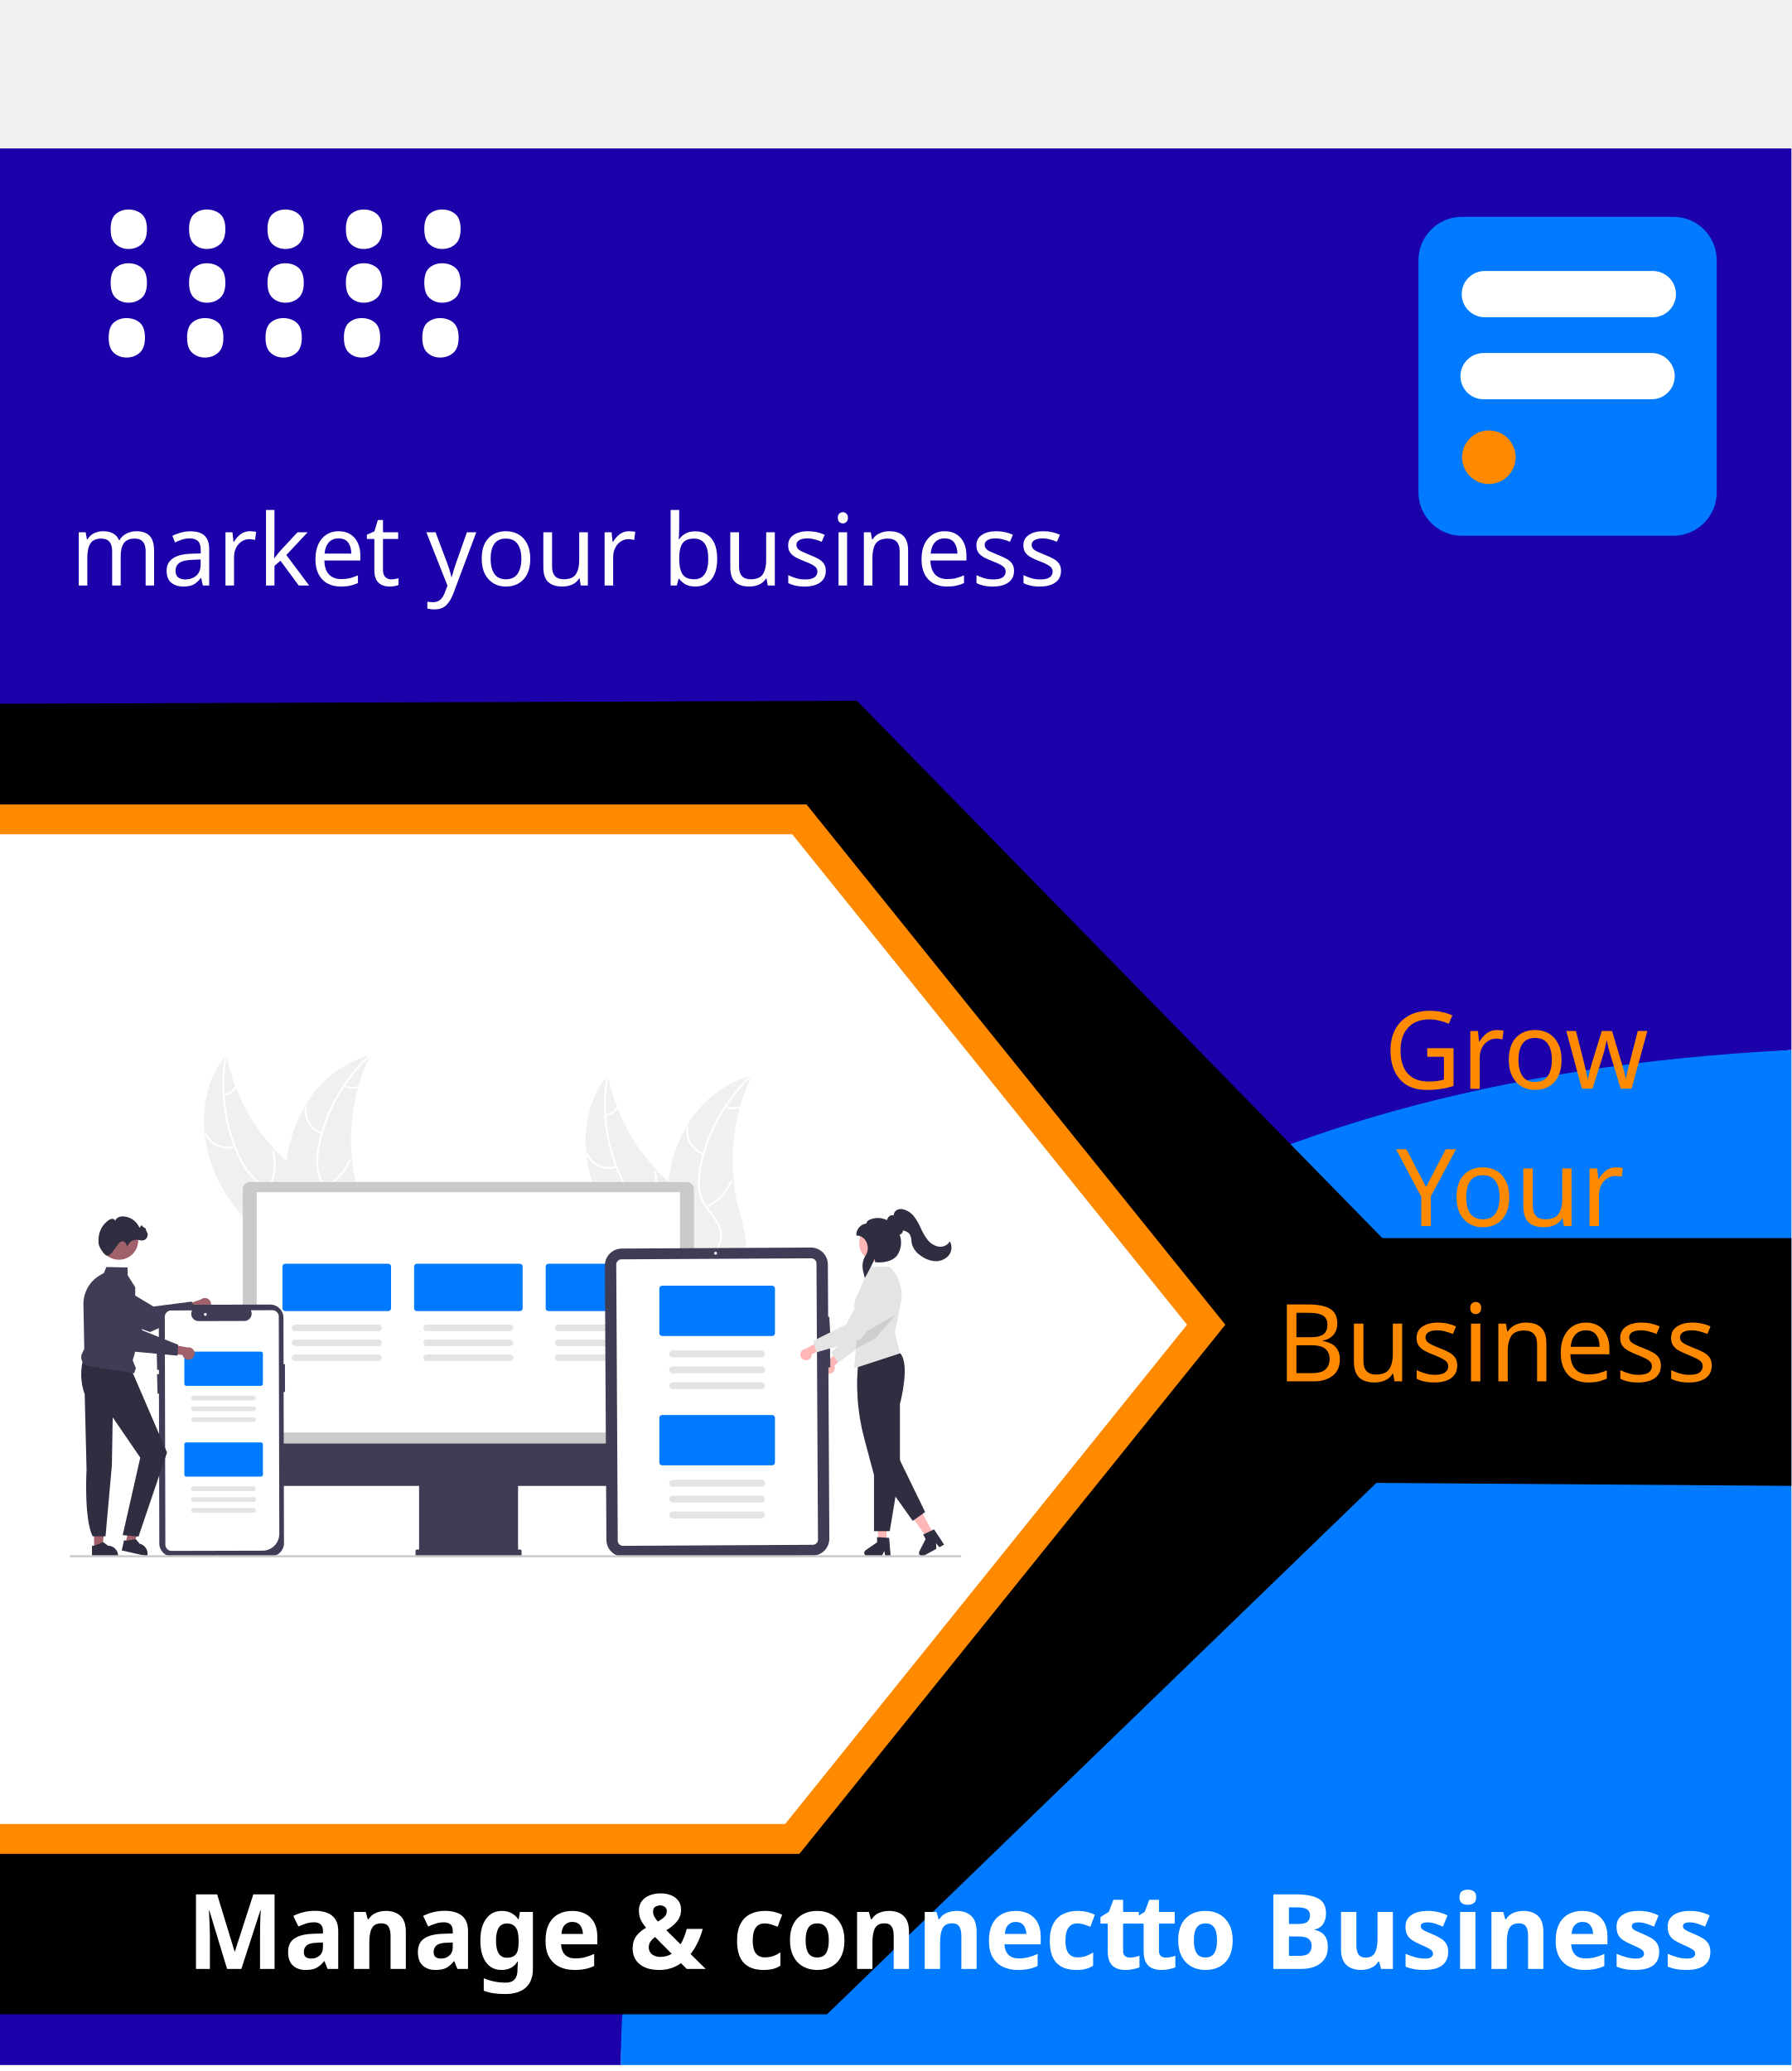
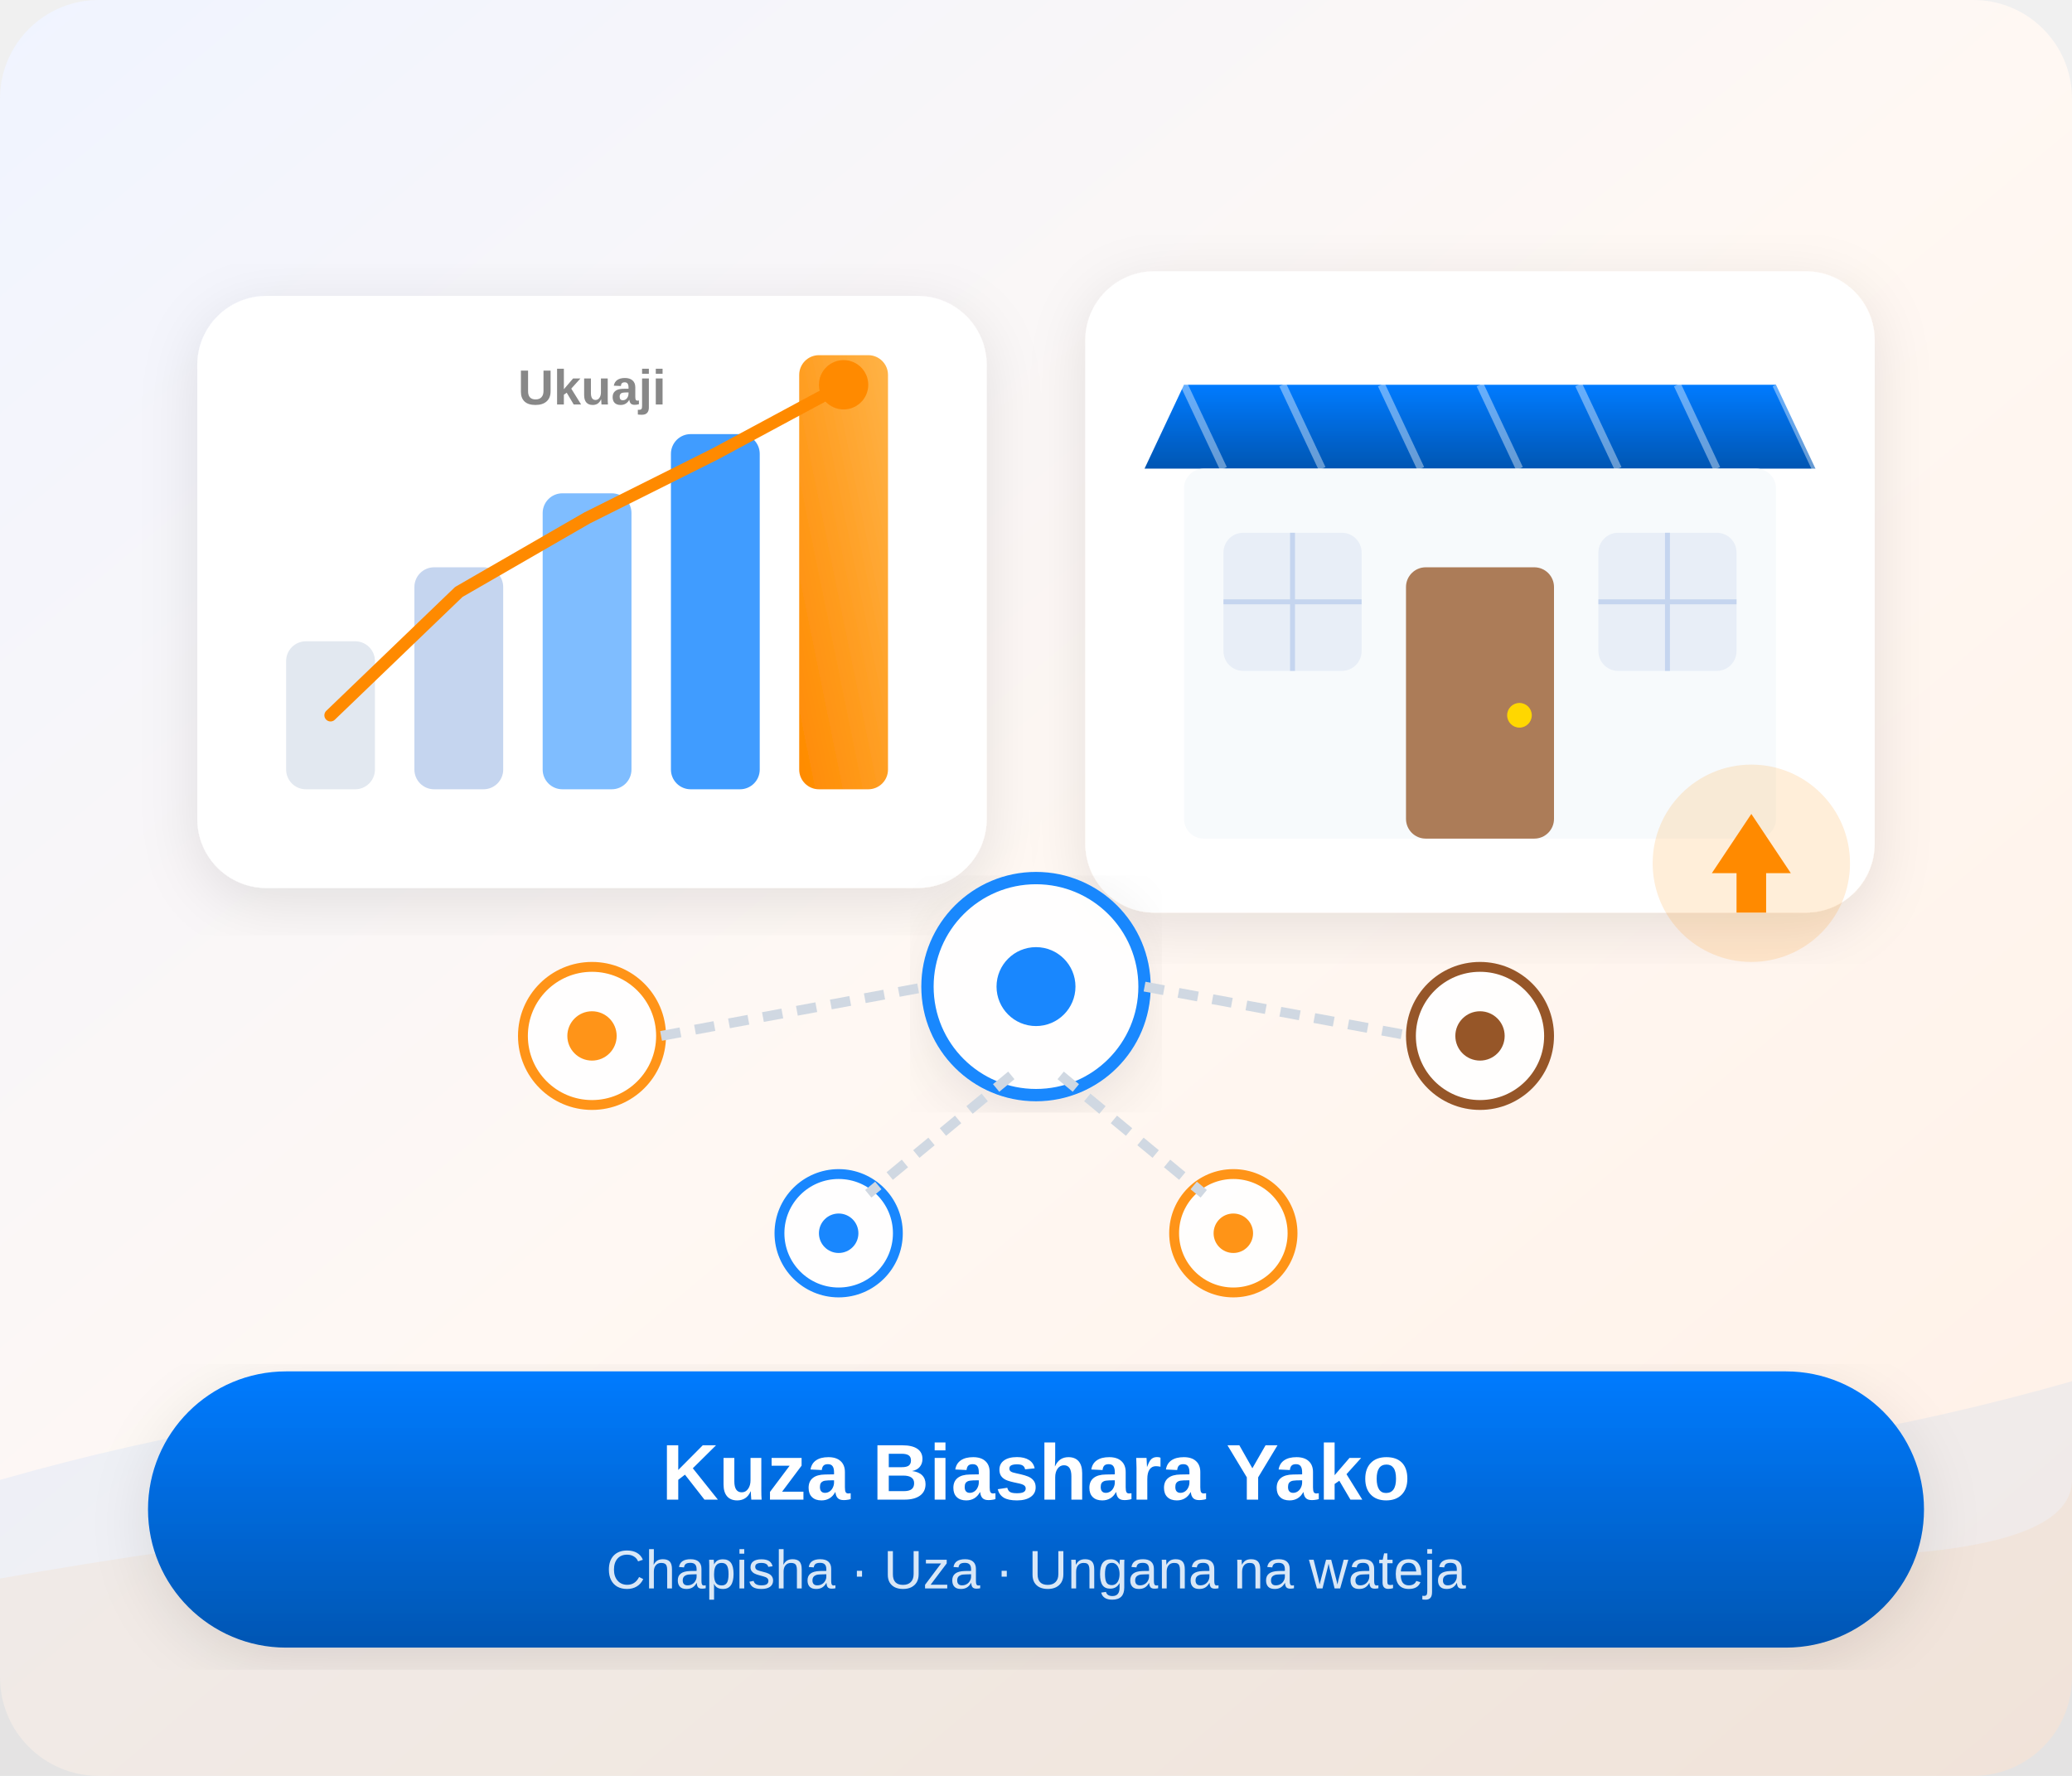
- <svg xmlns="http://www.w3.org/2000/svg" id="Layer_1" data-name="Layer 1" viewBox="0 0 300 346.864">
-   <rect y="25.864" width="300" height="321" fill="#fff" />
-   <path d="M300,150C101,165,104,320,104,320H0V-1H300Z" transform="translate(0 25.864)" fill="#1c00aa" />
-   <path d="M104,320H300V150C98,160,104,320,104,320Z" transform="translate(0 25.864)" fill="#007bff" />
-   <text transform="translate(14.999 41.013)" font-size="49" fill="#fff" font-family="MyriadPro-Regular, Myriad Pro">.....</text>
-   <text transform="translate(14.999 50.013)" font-size="49" fill="#fff" font-family="MyriadPro-Regular, Myriad Pro">.....</text>
-   <text y="25.864" />
-   <rect x="237.553" y="36.315" width="49.947" height="53.413" rx="7.267" ry="7.267" fill="#007bff" />
-   <rect x="244.79" y="45.387" width="35.881" height="7.747" rx="3.873" ry="3.873" fill="#fff" />
-   <rect x="244.586" y="59.128" width="35.881" height="7.747" rx="3.873" ry="3.873" fill="#fff" />
-   <circle cx="249.342" cy="76.578" r="4.485" fill="#ff8a00" />
-   <polyline points="0 117.864 143.5 117.364 231.5 207.364 300 207.364 300 248.864 230.5 248.364 138.5 337.364 0 337.364" />
-   <polyline points="0 137.232 133.873 137.232 202 221.875 132.683 307.995 0 307.995" fill="#fff" stroke="#ff8a00" stroke-miterlimit="10" stroke-width="5" />
-   <text transform="translate(231.786 182.357) scale(0.986 1)" font-size="18.026" fill="#ff8a00" font-family="SEAGARDENS, SEA GARDENS">Grow </text>
-   <text transform="translate(233.786 205.357) scale(0.986 1)" font-size="18.026" fill="#ff8a00" font-family="SEAGARDENS, SEA GARDENS">Your</text>
-   <text transform="translate(213.786 231.357) scale(0.986 1)" font-size="18.026" fill="#ff8a00" font-family="SEAGARDENS, SEA GARDENS">Business</text>
-   <text transform="translate(26.785 329.77) scale(0.986 1)" font-size="17.483" fill="#fff" font-family="Gadugi-Bold, Gadugi" font-weight="700">
-     <tspan xml:space="preserve"> Manage &amp; connect </tspan>
-     <tspan x="165.436" y="0" letter-spacing="-0.004em">t</tspan>
-     <tspan x="172.171" y="0" letter-spacing="0em">o Business</tspan>
-   </text>
-   <text transform="translate(11.786 98.066) scale(0.986 1)" font-size="16.66" fill="#fff" font-family="SEAGARDENS, SEA GARDENS">market your business</text>
-   <text transform="translate(14.667 59.197)" font-size="49" fill="#fff" font-family="MyriadPro-Regular, Myriad Pro">.....</text>
-   <path d="M139.084,204.184a.949.949,0,0,0,.695-1.149.876.876,0,0,0-.054-.159l2.466-2.306-1.706-.41-2.08,2.253a.955.955,0,0,0,.679,1.771Z" transform="translate(0 25.864)" fill="#ffb6b6" />
-   <path d="M140.358,202.327l-1.15-1.622,4.32-4.468,1-7.044a2.394,2.394,0,0,1,3.137-1.932h0a2.4,2.4,0,0,1,1.5,3.035l-2.56,7.594Z" transform="translate(0 25.864)" fill="#e4e4e4" />
-   <polygon points="148.469 258.201 147.193 258.201 146.585 253.276 148.47 253.276 148.469 258.201" fill="#ffb6b6" />
-   <path d="M149.156,234.761h-.906l-.162-.855-.414.855h-2.4a.54.54,0,0,1-.307-.985l1.919-1.325v-.865l2.019.121Z" transform="translate(0 25.864)" fill="#2f2e41" />
-   <polygon points="156.346 256.901 155.225 257.512 152.337 253.476 153.993 252.575 156.346 256.901" fill="#ffb6b6" />
-   <path d="M158.108,232.839l-.8.433-.551-.674.045.949L154.7,234.7a.54.54,0,0,1-.74-.718l1.052-2.081-.413-.759,1.83-.859Z" transform="translate(0 25.864)" fill="#2f2e41" />
-   <path d="M149.007,230.583h-2.638v-9.4l-1.634-6.126a35.062,35.062,0,0,1-.917-13.446l0-.019.014-.012c.042-.035,4.223-3.492,6.867-.847,1.783,1.782.108,8.192.014,8.544V220.33Z" transform="translate(0 25.864)" fill="#2f2e41" />
-   <path d="M149,186.28l-.014-.014-3.365.051-1.8,4.216c-1.663,2.582-.073,4.051.039,4.284l-.318,3.169-.2,2.044-.329,3.292,7.711-2.519-.858-3.436.991-4.956A6.776,6.776,0,0,0,149,186.28Z" transform="translate(0 25.864)" fill="#e4e4e4" />
-   <polygon points="147.433 247.099 152.854 254.724 154.933 253.245 150.406 243.942 147.433 247.099" fill="#2f2e41" />
-   <circle cx="146.99" cy="208.218" r="3.106" fill="#ffb6b6" />
-   <polygon points="149.986 220.234 146.598 224.143 143.342 225.894 143.547 223.85 145.464 222.773 149.986 220.234" opacity="0.1" style="isolation:isolate" />
-   <path d="M144.815,188.175l-.292-1.277a3.286,3.286,0,0,1,.453-2.51,2.277,2.277,0,0,0,.07-2.327,1.789,1.789,0,0,0-1.559-.983h-.078V181a1.914,1.914,0,0,1,1.675-1.944.854.854,0,0,1,.479-.605,3.441,3.441,0,0,1,3,.046.948.948,0,0,1,.584-.775.932.932,0,0,1,.51-.029,1.155,1.155,0,0,1,.325-.744,1.366,1.366,0,0,1,1.213-.279,3.261,3.261,0,0,1,1.888,1.22,9.677,9.677,0,0,1,1.127,1.952,9.224,9.224,0,0,0,1.111,1.919,3.086,3.086,0,0,0,1.8,1.154,1.852,1.852,0,0,0,1.879-.753l.07-.114.064.117a2.1,2.1,0,0,1-.386,2.385,2.859,2.859,0,0,1-2.338.8,4.576,4.576,0,0,1-2.3-.969,3.45,3.45,0,0,1-1.386-1.861,5.113,5.113,0,0,1-.1-.627,2.029,2.029,0,0,0-.371-1.166,1.9,1.9,0,0,0-.958-.487l-.066-.017a.858.858,0,0,1-.366.624.634.634,0,0,1-.2.077,3.8,3.8,0,0,1-.476,3.561c-1.189,1.348-3.473,1.07-3.57,1.058l-.064-.008,0-.065a3.58,3.58,0,0,0-.064-.517c-.327.788-1.428,2.873-1.575,3.083Z" transform="translate(0 25.864)" fill="#2f2e41" />
-   <path d="M35.127,193.19a1.026,1.026,0,0,1-1.438.2.965.965,0,0,1-.134-.122l-3.345,1.455.326-1.867,3.126-1.095a1.032,1.032,0,0,1,1.465,1.433Z" transform="translate(0 25.864)" fill="#a0616a" />
-   <path d="M32.9,193.773l-7.77,3.461-.016-.006-8.856-3.155a2.917,2.917,0,0,1-1.308-3.784h0a2.914,2.914,0,0,1,3.856-1.454,2.8,2.8,0,0,1,.3.159l6.59,3.969,6.391-.828Z" transform="translate(0 25.864)" fill="#3f3d56" />
-   <path d="M36.15,170.987c-2.937-6.5-2.829-14.732,1.73-20.214a32.847,32.847,0,0,0,11.757,19.246c2.347,1.853,5.15,3.67,5.791,6.591a7.34,7.34,0,0,1-1.144,5.322A21.754,21.754,0,0,1,50.6,186.1l-.151.439C44.584,182.482,39.087,177.484,36.15,170.987Z" transform="translate(0 25.864)" fill="#f0f0f0" />
-   <path d="M38.006,150.852a28.078,28.078,0,0,0,2.281,17.124,12.083,12.083,0,0,0,2.09,3.159,6.928,6.928,0,0,0,3.149,1.846,14.4,14.4,0,0,1,3.291,1.114,4.251,4.251,0,0,1,1.984,2.851,11.034,11.034,0,0,1-.186,4.386,10.838,10.838,0,0,0-.2,4.875c.053.195-.253.266-.306.071-.764-2.8.722-5.569.514-8.388a4.3,4.3,0,0,0-1.718-3.371,11.134,11.134,0,0,0-3.32-1.195,7.4,7.4,0,0,1-3.146-1.69,11.192,11.192,0,0,1-2.205-3.067,27.282,27.282,0,0,1-2.617-8.1,28.6,28.6,0,0,1,.093-9.706c.036-.2.336-.1.3.093Z" transform="translate(0 25.864)" fill="#fff" />
-   <path d="M39.367,166.309a4.212,4.212,0,0,1-5.036-2.094c-.092-.181.184-.331.276-.151A3.9,3.9,0,0,0,39.3,166c.192-.063.263.244.071.306Z" transform="translate(0 25.864)" fill="#fff" />
-   <path d="M44.942,172.891a8.115,8.115,0,0,0,.657-5.88c-.053-.2.254-.267.306-.072a8.445,8.445,0,0,1-.7,6.118c-.1.179-.361.012-.267-.166Z" transform="translate(0 25.864)" fill="#fff" />
-   <path d="M37.494,157.35a2.383,2.383,0,0,0,1.869-1.276c.093-.18.359-.013.267.166a2.674,2.674,0,0,1-2.064,1.416.163.163,0,0,1-.189-.117A.158.158,0,0,1,37.494,157.35Z" transform="translate(0 25.864)" fill="#fff" />
-   <path d="M62.02,150.836c-.055.114-.109.228-.163.345a31.428,31.428,0,0,0-1.792,4.768c-.038.126-.075.254-.109.381a33.076,33.076,0,0,0-1.006,12.147,32.1,32.1,0,0,0,.872,4.806c.569,2.179,1.36,4.5,1.182,6.672a5.489,5.489,0,0,1-.091.676l-9.92,6.06c-.029,0-.057.007-.087.009l-.385.261c-.027-.08-.053-.164-.08-.244-.016-.046-.03-.094-.045-.14s-.02-.062-.031-.09l-.008-.029c-.011-.028-.018-.055-.027-.08q-.222-.7-.435-1.4v-.006a47.25,47.25,0,0,1-2.049-10.987c-.006-.111-.013-.225-.015-.339a30.645,30.645,0,0,1,.173-5,26.938,26.938,0,0,1,.465-2.7,22.549,22.549,0,0,1,2.612-6.55,17.91,17.91,0,0,1,10.594-8.462C61.79,150.893,61.9,150.864,62.02,150.836Z" transform="translate(0 25.864)" fill="#f0f0f0" />
-   <path d="M62.075,150.976a28.075,28.075,0,0,0-8.49,15.045,12.113,12.113,0,0,0-.233,3.782,6.942,6.942,0,0,0,1.4,3.369,14.351,14.351,0,0,1,1.957,2.871,4.244,4.244,0,0,1-.132,3.47,11.04,11.04,0,0,1-2.789,3.391,10.836,10.836,0,0,0-3.1,3.769c-.075.188-.362.061-.287-.127,1.078-2.7,3.929-4.012,5.46-6.388a4.3,4.3,0,0,0,.658-3.727,11.12,11.12,0,0,0-1.931-2.952,7.4,7.4,0,0,1-1.5-3.244,11.19,11.19,0,0,1,.087-3.776,27.254,27.254,0,0,1,2.788-8.045,28.562,28.562,0,0,1,5.918-7.693C62.039,150.584,62.222,150.84,62.075,150.976Z" transform="translate(0 25.864)" fill="#fff" />
-   <path d="M53.855,164.137a4.214,4.214,0,0,1-2.761-4.705c.036-.2.347-.153.311.046a3.9,3.9,0,0,0,2.577,4.372c.191.065.063.352-.127.287Z" transform="translate(0 25.864)" fill="#fff" />
-   <path d="M54.343,172.749a8.121,8.121,0,0,0,4.065-4.3c.076-.188.363-.06.287.127a8.442,8.442,0,0,1-4.239,4.466c-.183.086-.3-.208-.113-.293Z" transform="translate(0 25.864)" fill="#fff" />
-   <path d="M57.753,155.856a2.387,2.387,0,0,0,2.261.106c.182-.088.294.206.113.293a2.67,2.67,0,0,1-2.5-.112.162.162,0,0,1-.08-.207.158.158,0,0,1,.207-.08Z" transform="translate(0 25.864)" fill="#fff" />
-   <path d="M100.057,174.4c-2.938-6.5-2.829-14.732,1.729-20.214a32.851,32.851,0,0,0,11.758,19.247c2.347,1.853,5.15,3.67,5.791,6.59a7.341,7.341,0,0,1-1.144,5.323,21.82,21.82,0,0,1-3.688,4.169l-.151.439C108.49,185.894,102.994,180.9,100.057,174.4Z" transform="translate(0 25.864)" fill="#f0f0f0" />
-   <path d="M101.913,154.264a28.079,28.079,0,0,0,2.28,17.125,12.1,12.1,0,0,0,2.091,3.159,6.937,6.937,0,0,0,3.149,1.846,14.364,14.364,0,0,1,3.291,1.114,4.247,4.247,0,0,1,1.984,2.85,11.034,11.034,0,0,1-.186,4.386,10.839,10.839,0,0,0-.2,4.875c.053.195-.253.267-.306.072-.764-2.8.722-5.569.514-8.388a4.3,4.3,0,0,0-1.719-3.372,11.173,11.173,0,0,0-3.319-1.2,7.389,7.389,0,0,1-3.146-1.69,11.162,11.162,0,0,1-2.2-3.067,27.253,27.253,0,0,1-2.617-8.1,28.57,28.57,0,0,1,.093-9.705c.036-.2.336-.1.3.092Z" transform="translate(0 25.864)" fill="#fff" />
-   <path d="M103.274,169.722a4.214,4.214,0,0,1-5.037-2.095c-.091-.18.185-.331.276-.15a3.9,3.9,0,0,0,4.69,1.939c.192-.063.262.243.071.306Z" transform="translate(0 25.864)" fill="#fff" />
-   <path d="M108.849,176.3a8.123,8.123,0,0,0,.657-5.881c-.053-.195.253-.267.306-.071a8.45,8.45,0,0,1-.7,6.118c-.095.179-.361.012-.267-.166Z" transform="translate(0 25.864)" fill="#fff" />
-   <path d="M101.4,160.762a2.384,2.384,0,0,0,1.869-1.275c.092-.18.359-.013.267.166a2.674,2.674,0,0,1-2.064,1.416.164.164,0,0,1-.189-.118A.159.159,0,0,1,101.4,160.762Z" transform="translate(0 25.864)" fill="#fff" />
-   <path d="M125.927,154.249c-.055.114-.11.228-.163.344a31.44,31.44,0,0,0-1.792,4.769c-.039.126-.075.254-.11.38a33.1,33.1,0,0,0-1,12.147,32.135,32.135,0,0,0,.872,4.807c.569,2.179,1.36,4.5,1.181,6.671a5.477,5.477,0,0,1-.09.677L114.9,190.1l-.087.01-.385.26c-.027-.08-.054-.163-.08-.243-.016-.046-.03-.094-.046-.14s-.019-.063-.03-.091l-.008-.029c-.011-.027-.018-.054-.027-.08q-.222-.7-.435-1.4v-.006a47.335,47.335,0,0,1-2.049-10.987c0-.111-.013-.225-.014-.339a30.633,30.633,0,0,1,.173-5,27.192,27.192,0,0,1,.464-2.7,22.545,22.545,0,0,1,2.613-6.549,17.908,17.908,0,0,1,10.594-8.463C125.7,154.305,125.81,154.276,125.927,154.249Z" transform="translate(0 25.864)" fill="#f0f0f0" />
-   <path d="M125.981,154.388a28.079,28.079,0,0,0-8.489,15.046,12.077,12.077,0,0,0-.233,3.781,6.936,6.936,0,0,0,1.4,3.37,14.415,14.415,0,0,1,1.957,2.87,4.25,4.25,0,0,1-.132,3.471,11.039,11.039,0,0,1-2.789,3.39,10.837,10.837,0,0,0-3.1,3.77c-.075.188-.363.06-.288-.127,1.078-2.7,3.93-4.013,5.461-6.388a4.305,4.305,0,0,0,.658-3.727,11.169,11.169,0,0,0-1.932-2.953,7.408,7.408,0,0,1-1.494-3.243,11.17,11.17,0,0,1,.087-3.777,27.219,27.219,0,0,1,2.788-8.044,28.578,28.578,0,0,1,5.917-7.694C125.946,154,126.129,154.252,125.981,154.388Z" transform="translate(0 25.864)" fill="#fff" />
-   <path d="M117.762,167.549a4.212,4.212,0,0,1-2.761-4.7c.036-.2.347-.153.311.046a3.9,3.9,0,0,0,2.577,4.371c.191.066.063.353-.127.287Z" transform="translate(0 25.864)" fill="#fff" />
-   <path d="M118.25,176.161a8.121,8.121,0,0,0,4.065-4.3c.076-.187.363-.06.287.128a8.44,8.44,0,0,1-4.239,4.465c-.183.086-.3-.207-.113-.293Z" transform="translate(0 25.864)" fill="#fff" />
-   <path d="M121.66,159.268a2.383,2.383,0,0,0,2.26.107c.183-.088.3.205.114.293a2.676,2.676,0,0,1-2.5-.112.162.162,0,0,1-.08-.207A.159.159,0,0,1,121.66,159.268Z" transform="translate(0 25.864)" fill="#fff" />
-   <path d="M40.653,217.09h75.568V173.341a1.237,1.237,0,0,0-1.236-1.236h-73.1a1.237,1.237,0,0,0-1.236,1.236Z" transform="translate(0 25.864)" fill="#cacaca" />
-   <rect x="42.988" y="199.678" width="70.899" height="40.25" fill="#fff" />
-   <path d="M40.587,215.907v5.4a1.7,1.7,0,0,0,1.7,1.7H70.183v10.654h-.371a.221.221,0,0,0-.221.221h0v.741a.221.221,0,0,0,.221.222H87.127a.221.221,0,0,0,.222-.221h0v-.741a.221.221,0,0,0-.222-.221h-.37V223.01h27.891a1.705,1.705,0,0,0,1.7-1.7h0v-5.4Z" transform="translate(0 25.864)" fill="#3f3d56" />
-   <path d="M65.034,193.72H47.756a.454.454,0,0,1-.454-.454v-7.011a.454.454,0,0,1,.454-.454H65.034a.455.455,0,0,1,.454.454v7.011A.455.455,0,0,1,65.034,193.72Z" transform="translate(0 25.864)" fill="#007bff" />
-   <path d="M63.389,197.083H49.4a.545.545,0,0,1,0-1.09H63.389A.545.545,0,0,1,63.389,197.083Z" transform="translate(0 25.864)" fill="#e4e4e4" />
-   <path d="M63.389,199.581H49.4a.545.545,0,1,1,0-1.09H63.389A.545.545,0,0,1,63.389,199.581Z" transform="translate(0 25.864)" fill="#e4e4e4" />
-   <path d="M63.389,202.078H49.4a.545.545,0,0,1,0-1.09H63.389A.545.545,0,0,1,63.389,202.078Z" transform="translate(0 25.864)" fill="#e4e4e4" />
-   <path d="M87.076,193.72H69.8a.455.455,0,0,1-.454-.454v-7.011a.455.455,0,0,1,.454-.454H87.076a.455.455,0,0,1,.454.454v7.011A.455.455,0,0,1,87.076,193.72Z" transform="translate(0 25.864)" fill="#007bff" />
-   <path d="M85.431,197.083H71.443a.545.545,0,0,1,0-1.09H85.431A.545.545,0,0,1,85.431,197.083Z" transform="translate(0 25.864)" fill="#e4e4e4" />
-   <path d="M85.431,199.581H71.443a.545.545,0,0,1,0-1.09H85.431A.545.545,0,0,1,85.431,199.581Z" transform="translate(0 25.864)" fill="#e4e4e4" />
-   <path d="M85.431,202.078H71.443a.545.545,0,0,1,0-1.09H85.431A.545.545,0,0,1,85.431,202.078Z" transform="translate(0 25.864)" fill="#e4e4e4" />
-   <path d="M109.118,193.72H91.84a.455.455,0,0,1-.454-.454v-7.011a.455.455,0,0,1,.454-.454h17.278a.455.455,0,0,1,.454.454v7.011A.455.455,0,0,1,109.118,193.72Z" transform="translate(0 25.864)" fill="#007bff" />
-   <path d="M107.473,197.083H93.485a.545.545,0,0,1,0-1.09h13.988A.545.545,0,0,1,107.473,197.083Z" transform="translate(0 25.864)" fill="#e4e4e4" />
-   <path d="M107.473,199.581H93.485a.545.545,0,0,1,0-1.09h13.988A.545.545,0,0,1,107.473,199.581Z" transform="translate(0 25.864)" fill="#e4e4e4" />
-   <path d="M107.473,202.078H93.485a.545.545,0,0,1,0-1.09h13.988A.545.545,0,0,1,107.473,202.078Z" transform="translate(0 25.864)" fill="#e4e4e4" />
-   <path d="M138.641,185.9l.047,8.787.193-.011.183,3.253-.358.02.01,1.954.287,0,.058,3.256-.326,0,.155,28.674a2.834,2.834,0,0,1-2.816,2.847l-31.674.172a2.833,2.833,0,0,1-2.847-2.816L101.3,186.1a2.834,2.834,0,0,1,2.816-2.847l31.674-.171A2.834,2.834,0,0,1,138.641,185.9Z" transform="translate(0 25.864)" fill="#3f3d56" />
-   <path d="M136.12,232.87l-31.786.172a.874.874,0,0,1-.878-.868l-.25-46.239a.874.874,0,0,1,.868-.877l31.785-.173a.875.875,0,0,1,.878.869l.251,46.238A.874.874,0,0,1,136.12,232.87Z" transform="translate(0 25.864)" fill="#fff" />
-   <circle cx="119.841" cy="209.897" r="0.241" fill="#fff" />
-   <path d="M129.295,197.9H110.9a.484.484,0,0,1-.483-.483v-7.465a.483.483,0,0,1,.483-.483h18.4a.483.483,0,0,1,.483.483v7.465A.483.483,0,0,1,129.295,197.9Z" transform="translate(0 25.864)" fill="#007bff" />
-   <path d="M127.543,201.481H112.65a.581.581,0,0,1,0-1.161h14.893A.581.581,0,0,1,127.543,201.481Z" transform="translate(0 25.864)" fill="#e4e4e4" />
-   <path d="M127.543,204.14H112.65a.58.58,0,1,1,0-1.16h14.893A.58.58,0,0,1,127.543,204.14Z" transform="translate(0 25.864)" fill="#e4e4e4" />
-   <path d="M127.543,206.8H112.65a.581.581,0,0,1,0-1.161h14.893A.581.581,0,0,1,127.543,206.8Z" transform="translate(0 25.864)" fill="#e4e4e4" />
-   <path d="M129.295,219.559H110.9a.483.483,0,0,1-.483-.483v-7.465a.483.483,0,0,1,.483-.483h18.4a.483.483,0,0,1,.483.483v7.465A.483.483,0,0,1,129.295,219.559Z" transform="translate(0 25.864)" fill="#007bff" />
-   <path d="M127.543,223.14H112.65a.58.58,0,1,1,0-1.16h14.893A.58.58,0,0,1,127.543,223.14Z" transform="translate(0 25.864)" fill="#e4e4e4" />
-   <path d="M127.543,225.8H112.65a.581.581,0,0,1,0-1.161h14.893A.581.581,0,0,1,127.543,225.8Z" transform="translate(0 25.864)" fill="#e4e4e4" />
-   <path d="M127.543,228.459H112.65a.581.581,0,0,1,0-1.161h14.893A.581.581,0,0,1,127.543,228.459Z" transform="translate(0 25.864)" fill="#e4e4e4" />
-   <path d="M47.557,232.592,47.5,207.269h.231l-.011-4.657h-.231l-.019-7.775a2.211,2.211,0,0,0-2.216-2.206h0l-16.456.04a2.211,2.211,0,0,0-2.206,2.217h0l.013,5.421-.367.009.081,3.256.294-.007,0,.718-.313.008.081,3.257.24-.006.06,25.1a2.208,2.208,0,0,0,2.209,2.206H28.9l16.455-.04A2.213,2.213,0,0,0,47.557,232.592Z" transform="translate(0 25.864)" fill="#3f3d56" />
-   <path d="M28.393,233.834a1.062,1.062,0,0,1-.7-1L27.6,194.685a1.06,1.06,0,0,1,1.057-1.062l3.5-.009-.043.107a1.22,1.22,0,0,0,1.135,1.68l7.77-.019a1.236,1.236,0,0,0,.949-.589,1.213,1.213,0,0,0,.085-1.1l-.044-.106,3.616-.009a1.06,1.06,0,0,1,1.062,1.057l.088,36.4a2.815,2.815,0,0,1-2.8,2.818l-15.217.037A1.071,1.071,0,0,1,28.393,233.834Z" transform="translate(0 25.864)" fill="#fff" />
-   <circle cx="34.387" cy="220.142" r="0.241" fill="#fff" />
-   <path d="M43.7,206.245H31.2a.33.33,0,0,1-.328-.329v-5.073a.328.328,0,0,1,.328-.328H43.7a.328.328,0,0,1,.329.328v5.073A.33.33,0,0,1,43.7,206.245Z" transform="translate(0 25.864)" fill="#007bff" />
-   <path d="M42.509,208.678H32.388a.395.395,0,0,1,0-.789H42.509A.4.4,0,0,1,42.509,208.678Z" transform="translate(0 25.864)" fill="#e4e4e4" />
-   <path d="M42.509,210.485H32.388a.394.394,0,1,1,0-.788H42.509A.394.394,0,0,1,42.509,210.485Z" transform="translate(0 25.864)" fill="#e4e4e4" />
-   <path d="M42.509,212.293H32.388a.395.395,0,0,1,0-.789H42.509A.4.4,0,0,1,42.509,212.293Z" transform="translate(0 25.864)" fill="#e4e4e4" />
-   <path d="M43.7,221.446H31.2a.33.33,0,0,1-.328-.329v-5.073a.328.328,0,0,1,.328-.328H43.7a.328.328,0,0,1,.329.328v5.073A.33.33,0,0,1,43.7,221.446Z" transform="translate(0 25.864)" fill="#007bff" />
-   <path d="M42.509,223.879H32.388a.395.395,0,0,1,0-.789H42.509A.4.4,0,0,1,42.509,223.879Z" transform="translate(0 25.864)" fill="#e4e4e4" />
-   <path d="M42.509,225.686H32.388a.394.394,0,1,1,0-.788H42.509A.394.394,0,0,1,42.509,225.686Z" transform="translate(0 25.864)" fill="#e4e4e4" />
-   <path d="M42.509,227.494H32.388a.395.395,0,0,1,0-.789H42.509A.4.4,0,0,1,42.509,227.494Z" transform="translate(0 25.864)" fill="#e4e4e4" />
-   <polygon points="15.753 259.326 17.111 259.326 17.757 254.086 15.752 254.086 15.753 259.326" fill="#a0616a" />
-   <path d="M15.406,233.019h.382l1.493-.608.8.607h0a1.706,1.706,0,0,1,1.705,1.705v.056h-4.38Z" transform="translate(0 25.864)" fill="#2f2e41" />
-   <polygon points="21.017 258.47 22.342 258.769 24.126 253.8 22.171 253.359 21.017 258.47" fill="#a0616a" />
-   <path d="M20.776,232.1l.373.084,1.59-.263.647.768h0a1.706,1.706,0,0,1,1.288,2.039l-.013.054-4.272-.965Z" transform="translate(0 25.864)" fill="#2f2e41" />
-   <path d="M14.032,201.43a9.86,9.86,0,0,0,.153,6.243l.309,12.6s-.46,8.262,1.025,11.17h2.154l1.066-11.925.134-8,4.618,6.753L20.55,231.248l2.651.237L27.974,217.4,22.085,203.73Z" transform="translate(0 25.864)" fill="#2f2e41" />
-   <path d="M22.469,204.134l-7.832-1.253A1.5,1.5,0,0,1,13.669,201a1.533,1.533,0,0,1,.087-.213l.355-.711-.138-7.464a5.528,5.528,0,0,1,2.685-4.836l.763-.457.386-.98,3.56.086.01,1.286,1.275,2.033v.008l-.08,11.063-.352,1.142.532,1.328Z" transform="translate(0 25.864)" fill="#3f3d56" />
-   <circle cx="19.913" cy="207.752" r="3.234" fill="#a0616a" />
-   <path d="M16.545,182.593a4.275,4.275,0,0,1,0-1.387,3.881,3.881,0,0,1,1.643-2.7,1.19,1.19,0,0,1,.59-.234.508.508,0,0,1,.512.309,1.059,1.059,0,0,1,.6-.593,1.861,1.861,0,0,1,.852-.115,3.115,3.115,0,0,1,2.6,1.857c.086.2.327-.552.437-.359a.861.861,0,0,0,.488.43c.215.06.3.943.386.737a.983.983,0,0,1-.514,1.291,1,1,0,0,1-.425.079,5.385,5.385,0,0,1-.642-.123,1.6,1.6,0,0,0-1.754,1.2,2.109,2.109,0,0,0-.28-.621.715.715,0,0,0-.576-.317.807.807,0,0,0-.555.319c-.142.167-.249.362-.392.528-.421.488-.99,1.626-1.59,1.543C17.452,184.373,16.677,183.148,16.545,182.593Z" transform="translate(0 25.864)" fill="#2f2e41" />
-   <path d="M31.969,201.773a1.025,1.025,0,0,1-1.408-.7l-3.629-.366,1.2-1.47,3.263.574a1.032,1.032,0,0,1,.577,1.966Z" transform="translate(0 25.864)" fill="#a0616a" />
-   <path d="M29.736,201.19l-8.469-.78-.012-.013-6.181-7.083a2.916,2.916,0,0,1,.709-3.94h0a2.913,2.913,0,0,1,4.074.617,2.8,2.8,0,0,1,.186.286l3.808,6.686,5.979,2.4Z" transform="translate(0 25.864)" fill="#3f3d56" />
-   <path d="M160.816,234.972H11.861a.185.185,0,0,1,0-.369H160.816a.185.185,0,0,1,0,.369Z" transform="translate(0 25.864)" fill="#ccc" />
-   <path d="M134.912,201.96a.951.951,0,0,0,1.037-.855,1.035,1.035,0,0,0,0-.167l3.09-1.361-1.474-.951-2.709,1.437a.956.956,0,0,0,.055,1.9Z" transform="translate(0 25.864)" fill="#ffb6b6" />
-   <path d="M136.729,200.628l-.549-1.91,5.555-2.788,3.277-6.314a2.4,2.4,0,0,1,3.23-1.023,2.423,2.423,0,0,1,.37.237h0a2.4,2.4,0,0,1,.416,3.363l-4.928,6.318Z" transform="translate(0 25.864)" fill="#e4e4e4" />
+ <svg xmlns="http://www.w3.org/2000/svg" viewBox="0 0 420 360" role="img" aria-label="Kuza biashara yako">
+   <defs>
+     <linearGradient id="bg2" x1="0%" y1="0%" x2="100%" y2="100%">
+       <stop offset="0%" stop-color="#F0F4FF" />
+       <stop offset="50%" stop-color="#FFF8F3" />
+       <stop offset="100%" stop-color="#FFF0E6" />
+     </linearGradient>
+     <linearGradient id="shopGrad" x1="0%" y1="0%" x2="0%" y2="100%">
+       <stop offset="0%" stop-color="#007bff" />
+       <stop offset="100%" stop-color="#0056b3" />
+     </linearGradient>
+     <linearGradient id="growthGrad" x1="0%" y1="100%" x2="100%" y2="0%">
+       <stop offset="0%" stop-color="#FF8A00" />
+       <stop offset="100%" stop-color="#FFB347" />
+     </linearGradient>
+     <filter id="cardShadow" x="-8%" y="-8%" width="116%" height="116%">
+       <feDropShadow dx="0" dy="3" stdDeviation="6" flood-color="#000" flood-opacity="0.1" />
+     </filter>
+   </defs>
+   <rect width="420" height="360" rx="20" fill="url(#bg2)" />
+   <path d="M0 300 Q105 270 210 290 T420 280 L420 360 L0 360 Z" fill="#007bff" opacity="0.06" />
+   <path d="M0 320 Q140 295 280 310 T420 300 L420 360 L0 360 Z" fill="#FF8A00" opacity="0.06" />
+   <g filter="url(#cardShadow)">
+     <rect x="40" y="60" width="160" height="120" rx="14" fill="#fff" />
+     <text x="120" y="82" text-anchor="middle" fill="#888" font-family="Segoe UI, Arial, sans-serif" font-size="10" font-weight="600">Ukuaji</text>
+     <rect x="58" y="130" width="18" height="30" rx="4" fill="#E2E8F0" />
+     <rect x="84" y="115" width="18" height="45" rx="4" fill="#C5D5EF" />
+     <rect x="110" y="100" width="18" height="60" rx="4" fill="#007bff" opacity="0.5" />
+     <rect x="136" y="88" width="18" height="72" rx="4" fill="#007bff" opacity="0.75" />
+     <rect x="162" y="72" width="18" height="88" rx="4" fill="url(#growthGrad)" />
+     <polyline points="67,145 93,120 119,105 145,92 171,78" fill="none" stroke="#FF8A00" stroke-width="2.5" stroke-linecap="round" stroke-linejoin="round" />
+     <circle cx="171" cy="78" r="5" fill="#FF8A00" />
+   </g>
+   <g filter="url(#cardShadow)">
+     <rect x="220" y="55" width="160" height="130" rx="14" fill="#fff" />
+     <path d="M232 95 L368 95 L360 78 L240 78 Z" fill="url(#shopGrad)" />
+     <path d="M240 78 L248 95 M260 78 L268 95 M280 78 L288 95 M300 78 L308 95 M320 78 L328 95 M340 78 L348 95 M360 78 L368 95" stroke="#fff" stroke-width="1.5" opacity="0.4" />
+     <rect x="240" y="95" width="120" height="75" rx="4" fill="#F7FAFC" />
+     <rect x="285" y="115" width="30" height="55" rx="4" fill="#8B4513" opacity="0.7" />
+     <circle cx="308" cy="145" r="2.5" fill="#FFD700" />
+     <rect x="248" y="108" width="28" height="28" rx="4" fill="#E8EEF7" />
+     <rect x="324" y="108" width="28" height="28" rx="4" fill="#E8EEF7" />
+     <line x1="262" y1="108" x2="262" y2="136" stroke="#C5D5EF" stroke-width="1" />
+     <line x1="248" y1="122" x2="276" y2="122" stroke="#C5D5EF" stroke-width="1" />
+     <line x1="338" y1="108" x2="338" y2="136" stroke="#C5D5EF" stroke-width="1" />
+     <line x1="324" y1="122" x2="352" y2="122" stroke="#C5D5EF" stroke-width="1" />
+   </g>
+   <g opacity="0.9">
+     <circle cx="210" cy="200" r="22" fill="#fff" stroke="#007bff" stroke-width="2.5" filter="url(#cardShadow)" />
+     <circle cx="210" cy="200" r="8" fill="#007bff" />
+     <circle cx="120" cy="210" r="14" fill="#fff" stroke="#FF8A00" stroke-width="2" />
+     <circle cx="120" cy="210" r="5" fill="#FF8A00" />
+     <circle cx="300" cy="210" r="14" fill="#fff" stroke="#8B4513" stroke-width="2" />
+     <circle cx="300" cy="210" r="5" fill="#8B4513" />
+     <circle cx="170" cy="250" r="12" fill="#fff" stroke="#007bff" stroke-width="2" />
+     <circle cx="170" cy="250" r="4" fill="#007bff" />
+     <circle cx="250" cy="250" r="12" fill="#fff" stroke="#FF8A00" stroke-width="2" />
+     <circle cx="250" cy="250" r="4" fill="#FF8A00" />
+     <line x1="134" y1="210" x2="188" y2="200" stroke="#CBD5E0" stroke-width="2" stroke-dasharray="4 3" />
+     <line x1="232" y1="200" x2="286" y2="210" stroke="#CBD5E0" stroke-width="2" stroke-dasharray="4 3" />
+     <line x1="205" y1="218" x2="176" y2="242" stroke="#CBD5E0" stroke-width="2" stroke-dasharray="4 3" />
+     <line x1="215" y1="218" x2="244" y2="242" stroke="#CBD5E0" stroke-width="2" stroke-dasharray="4 3" />
+   </g>
+   <rect x="30" y="278" width="360" height="56" rx="28" fill="url(#shopGrad)" filter="url(#cardShadow)" />
+   <text x="210" y="304" text-anchor="middle" fill="#fff" font-family="Segoe UI, Arial, sans-serif" font-size="16" font-weight="700">Kuza Biashara Yako</text>
+   <text x="210" y="322" text-anchor="middle" fill="#fff" font-family="Segoe UI, Arial, sans-serif" font-size="11" opacity="0.85">Chapisha · Uza · Ungana na wateja</text>
+   <g transform="translate(355, 175)">
+     <circle cx="0" cy="0" r="20" fill="#FF8A00" opacity="0.15" />
+     <path d="M0 -10 L8 2 L3 2 L3 10 L-3 10 L-3 2 L-8 2 Z" fill="#FF8A00" />
+   </g>
</svg>
